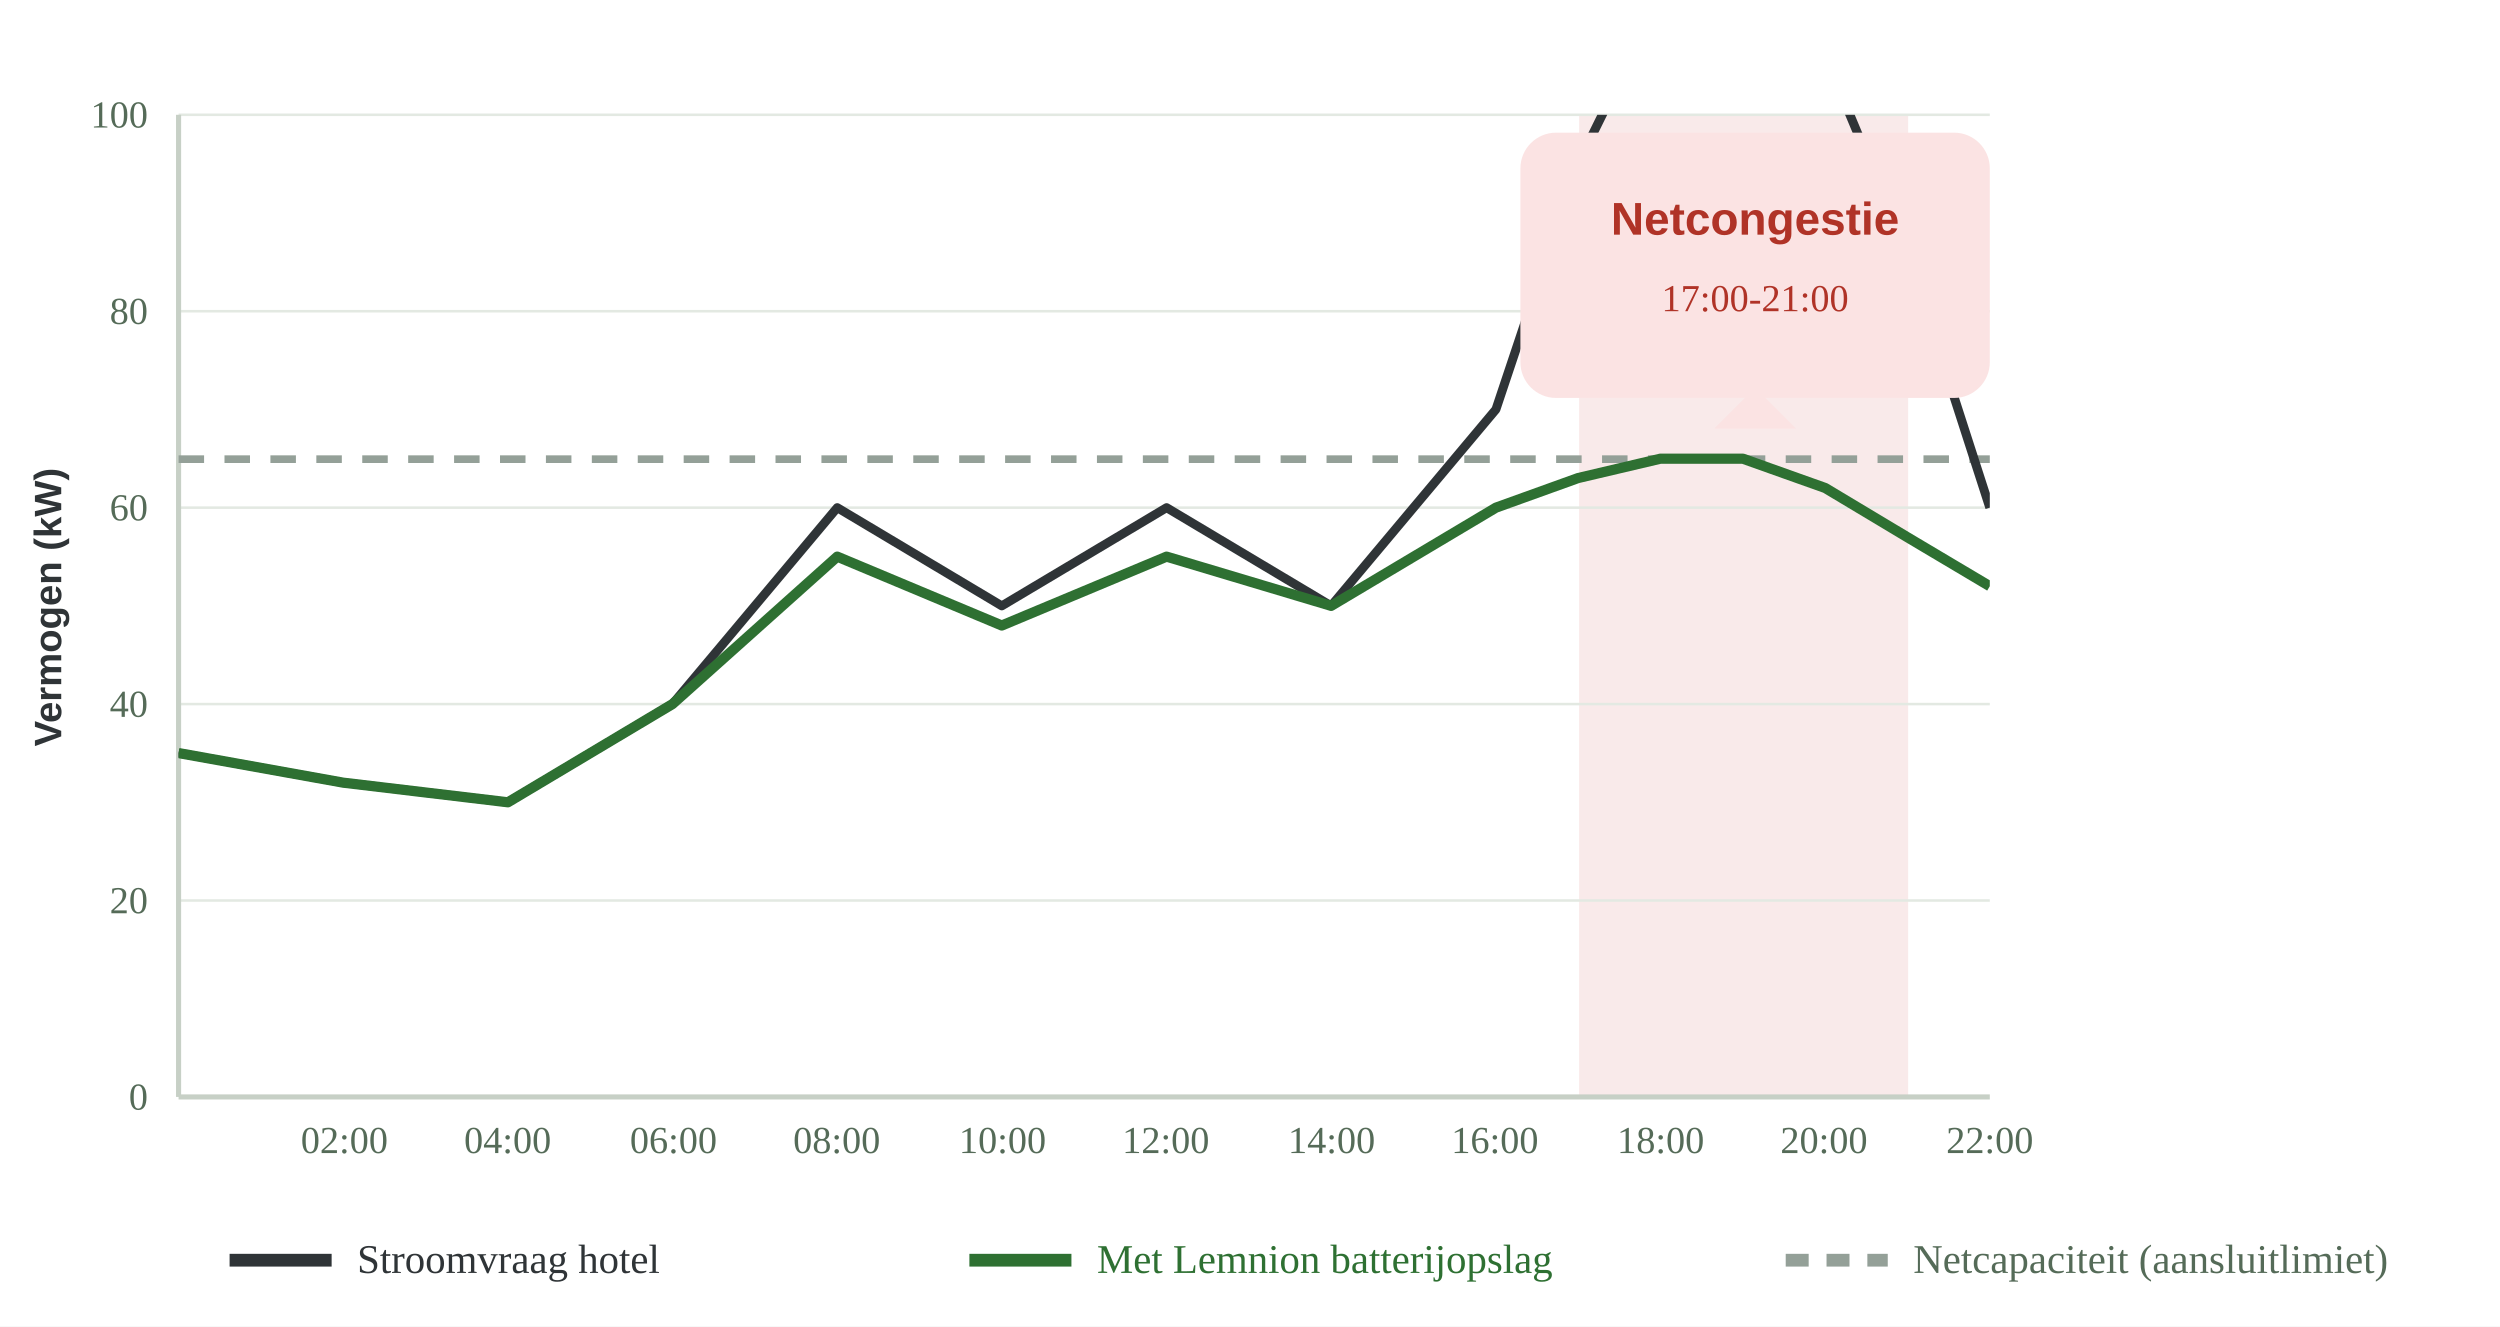
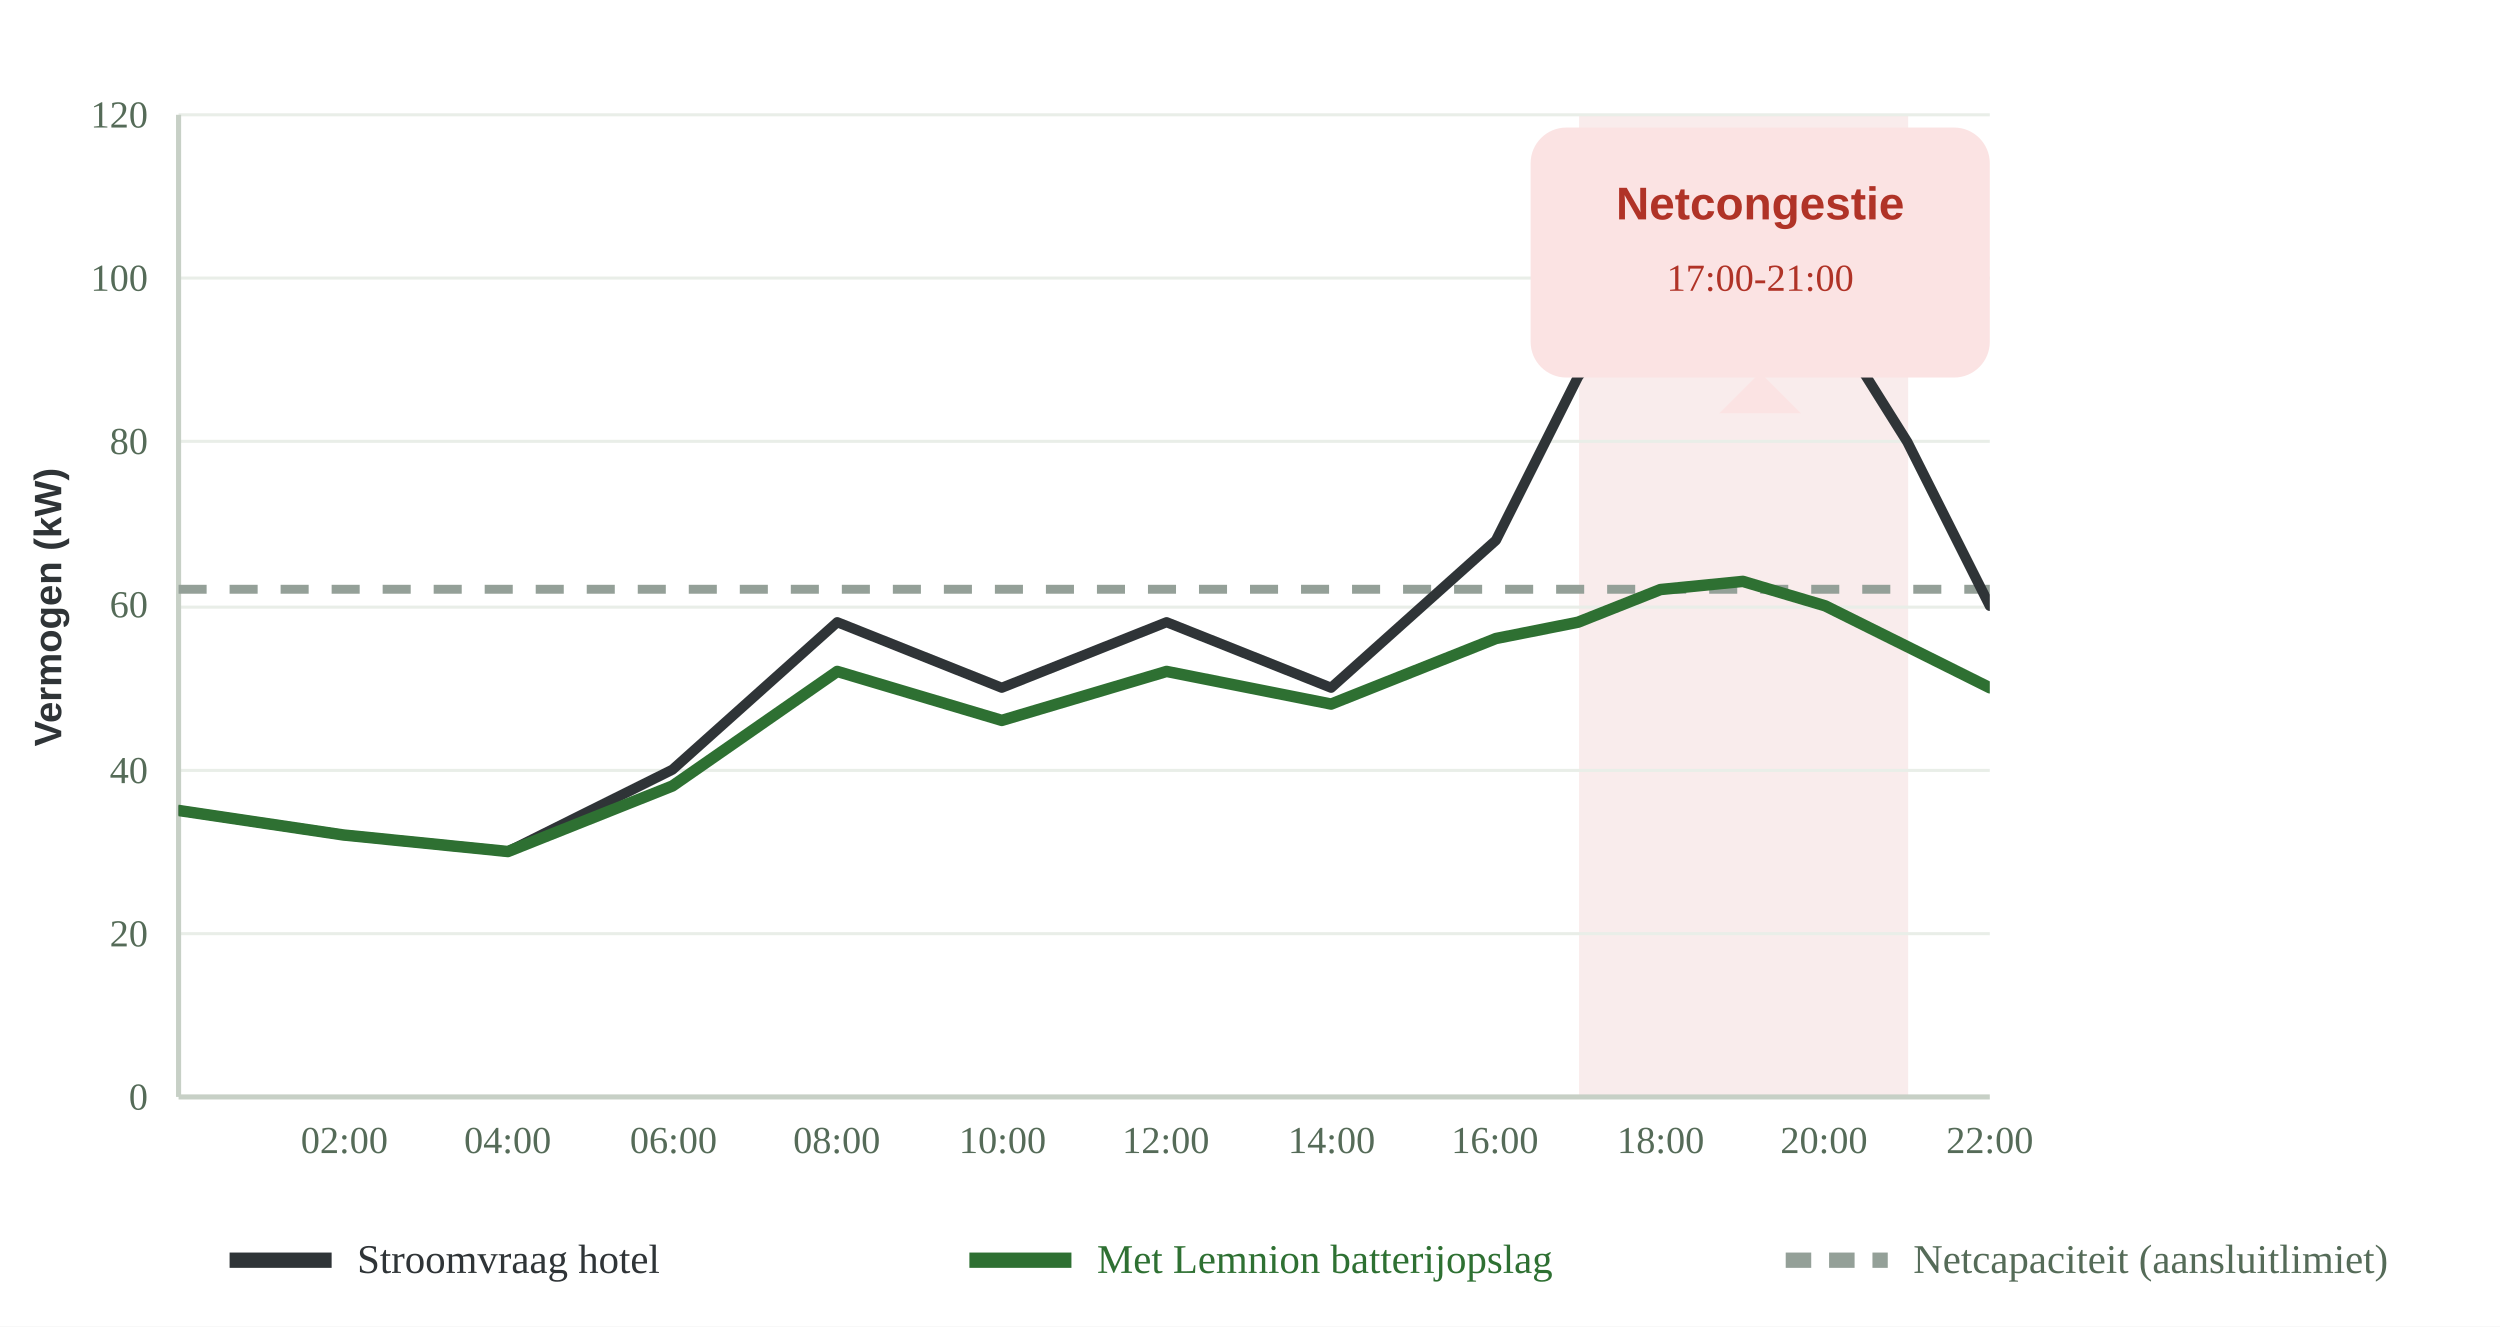
<svg xmlns="http://www.w3.org/2000/svg" viewBox="0 0 980 520" width="980" height="520" role="img" aria-label="Netcongestie: piek tussen 17:00 en 21:00, Met Lemnion batterijopslag houdt de stroomvraag onder de netcapaciteit">
  <defs>
    <clipPath id="plotClip">
      <rect x="70" y="45" width="710" height="385" />
    </clipPath>
  </defs>
  <rect width="980" height="520" fill="#FFFFFF" />
-   <rect x="619" y="45" width="129" height="385" fill="#F4D9D9" opacity="0.55" />
-   <g stroke="#E3E9E2" stroke-width="1">
-     <line x1="70" y1="353" x2="780" y2="353" />
-     <line x1="70" y1="276" x2="780" y2="276" />
-     <line x1="70" y1="199" x2="780" y2="199" />
-     <line x1="70" y1="122" x2="780" y2="122" />
+   <rect x="619" y="45" width="129" height="385" fill="#F4D9D9" opacity="0.5" />
+   <g stroke="#E9EEE8" stroke-width="1.2">
+     <line x1="70" y1="366" x2="780" y2="366" />
+     <line x1="70" y1="302" x2="780" y2="302" />
+     <line x1="70" y1="238" x2="780" y2="238" />
+     <line x1="70" y1="173" x2="780" y2="173" />
+     <line x1="70" y1="109" x2="780" y2="109" />
    <line x1="70" y1="45" x2="780" y2="45" />
  </g>
  <line x1="70" y1="430" x2="780" y2="430" stroke="#C7D0C6" stroke-width="2" />
  <line x1="70" y1="45" x2="70" y2="430" stroke="#C7D0C6" stroke-width="2" />
  <text x="58" y="435" text-anchor="end" font-size="15" fill="#556B58">0</text>
-   <text x="58" y="358" text-anchor="end" font-size="15" fill="#556B58">20</text>
-   <text x="58" y="281" text-anchor="end" font-size="15" fill="#556B58">40</text>
-   <text x="58" y="204" text-anchor="end" font-size="15" fill="#556B58">60</text>
-   <text x="58" y="127" text-anchor="end" font-size="15" fill="#556B58">80</text>
-   <text x="58" y="50" text-anchor="end" font-size="15" fill="#556B58">100</text>
+   <text x="58" y="371" text-anchor="end" font-size="15" fill="#556B58">20</text>
+   <text x="58" y="307" text-anchor="end" font-size="15" fill="#556B58">40</text>
+   <text x="58" y="242" text-anchor="end" font-size="15" fill="#556B58">60</text>
+   <text x="58" y="178" text-anchor="end" font-size="15" fill="#556B58">80</text>
+   <text x="58" y="114" text-anchor="end" font-size="15" fill="#556B58">100</text>
+   <text x="58" y="50" text-anchor="end" font-size="15" fill="#556B58">120</text>
  <text x="135" y="452" text-anchor="middle" font-size="15" fill="#556B58">02:00</text>
  <text x="199" y="452" text-anchor="middle" font-size="15" fill="#556B58">04:00</text>
  <text x="264" y="452" text-anchor="middle" font-size="15" fill="#556B58">06:00</text>
  <text x="328" y="452" text-anchor="middle" font-size="15" fill="#556B58">08:00</text>
  <text x="393" y="452" text-anchor="middle" font-size="15" fill="#556B58">10:00</text>
  <text x="457" y="452" text-anchor="middle" font-size="15" fill="#556B58">12:00</text>
  <text x="522" y="452" text-anchor="middle" font-size="15" fill="#556B58">14:00</text>
  <text x="586" y="452" text-anchor="middle" font-size="15" fill="#556B58">16:00</text>
  <text x="651" y="452" text-anchor="middle" font-size="15" fill="#556B58">18:00</text>
  <text x="715" y="452" text-anchor="middle" font-size="15" fill="#556B58">20:00</text>
  <text x="780" y="452" text-anchor="middle" font-size="15" fill="#556B58">22:00</text>
  <text x="24" y="238" font-family="Montserrat, Arial, sans-serif" font-size="15" font-weight="600" fill="#2F3437" transform="rotate(-90 24 238)" text-anchor="middle">Vermogen (kW)</text>
  <g clip-path="url(#plotClip)">
-     <line x1="70" y1="180" x2="780" y2="180" stroke="#94A098" stroke-width="3" stroke-dasharray="10 8" />
-     <path d="M 70.0 295.2 L 134.5 306.8 L 199.1 314.5 L 263.6 276.0 L 328.2 199.0 L 392.7 237.5 L 457.3 199.0 L 521.8 237.5 L 586.4 160.5 L 618.6 64.2 L 650.9 -1.2 L 683.2 -24.3 L 715.5 21.9 L 747.7 98.9 L 780.0 199.0" fill="none" stroke="#2F3437" stroke-width="3.5" stroke-linejoin="round" />
-     <path d="M 70.0 295.2 L 134.5 306.8 L 199.1 314.5 L 263.6 276.0 L 328.2 218.2 L 392.7 245.2 L 457.3 218.2 L 521.8 237.5 L 586.4 199.0 L 618.6 187.4 L 650.9 179.8 L 683.2 179.8 L 715.5 191.3 L 747.7 210.6 L 780.0 229.8" fill="none" stroke="#2E7032" stroke-width="4" stroke-linejoin="round" />
+     <line x1="70" y1="231" x2="780" y2="231" stroke="#94A098" stroke-width="3.5" stroke-dasharray="11 9" />
+     <path d="M 70.0 317.7 L 134.5 327.3 L 199.1 333.8 L 263.6 301.7 L 328.2 243.9 L 392.7 269.6 L 457.3 243.9 L 521.8 269.6 L 586.4 211.8 L 618.6 147.7 L 650.9 102.8 L 683.2 83.5 L 715.5 122.0 L 747.7 173.3 L 780.0 237.5" fill="none" stroke="#2F3437" stroke-width="4" stroke-linecap="round" stroke-linejoin="round" />
+     <path d="M 70.0 317.7 L 134.5 327.3 L 199.1 333.8 L 263.6 308.1 L 328.2 263.2 L 392.7 282.4 L 457.3 263.2 L 521.8 276.0 L 586.4 250.3 L 618.6 243.9 L 650.9 231.1 L 683.2 227.9 L 715.5 237.5 L 747.7 253.5 L 780.0 269.6" fill="none" stroke="#2E7032" stroke-width="4.5" stroke-linecap="round" stroke-linejoin="round" />
+     <circle cx="683.2" cy="83.5" r="5" fill="#B03327" />
  </g>
  <g>
-     <rect x="596" y="52" width="184" height="104" rx="14" fill="#FBE3E3" />
-     <path d="M 688 152 L 672 168 L 704 168 Z" fill="#FBE3E3" />
-     <text x="688" y="92" text-anchor="middle" font-family="Montserrat, Arial, sans-serif" font-size="18" font-weight="600" fill="#B03327">Netcongestie</text>
-     <text x="688" y="122" text-anchor="middle" font-size="15" font-weight="500" fill="#B03327">17:00-21:00</text>
+     <rect x="600" y="50" width="180" height="98" rx="14" fill="#FBE3E3" />
+     <path d="M 690 146 L 674 162 L 706 162 Z" fill="#FBE3E3" />
+     <text x="690" y="86" text-anchor="middle" font-family="Montserrat, Arial, sans-serif" font-size="18" font-weight="600" fill="#B03327">Netcongestie</text>
+     <text x="690" y="114" text-anchor="middle" font-size="15" font-weight="500" fill="#B03327">17:00-21:00</text>
  </g>
  <g font-size="16">
-     <line x1="90" y1="494" x2="130" y2="494" stroke="#2F3437" stroke-width="5" />
+     <line x1="90" y1="494" x2="130" y2="494" stroke="#2F3437" stroke-width="6" />
    <text x="140" y="499" fill="#2F3437">Stroomvraag hotel</text>
-     <line x1="380" y1="494" x2="420" y2="494" stroke="#2E7032" stroke-width="5" />
+     <line x1="380" y1="494" x2="420" y2="494" stroke="#2E7032" stroke-width="6" />
    <text x="430" y="499" fill="#2E7032">Met Lemnion batterijopslag</text>
-     <line x1="700" y1="494" x2="740" y2="494" stroke="#94A098" stroke-width="5" stroke-dasharray="9 7" />
+     <line x1="700" y1="494" x2="740" y2="494" stroke="#94A098" stroke-width="6" stroke-dasharray="10 7" />
    <text x="750" y="499" fill="#556B58">Netcapaciteit (aansluitlimiet)</text>
  </g>
</svg>
